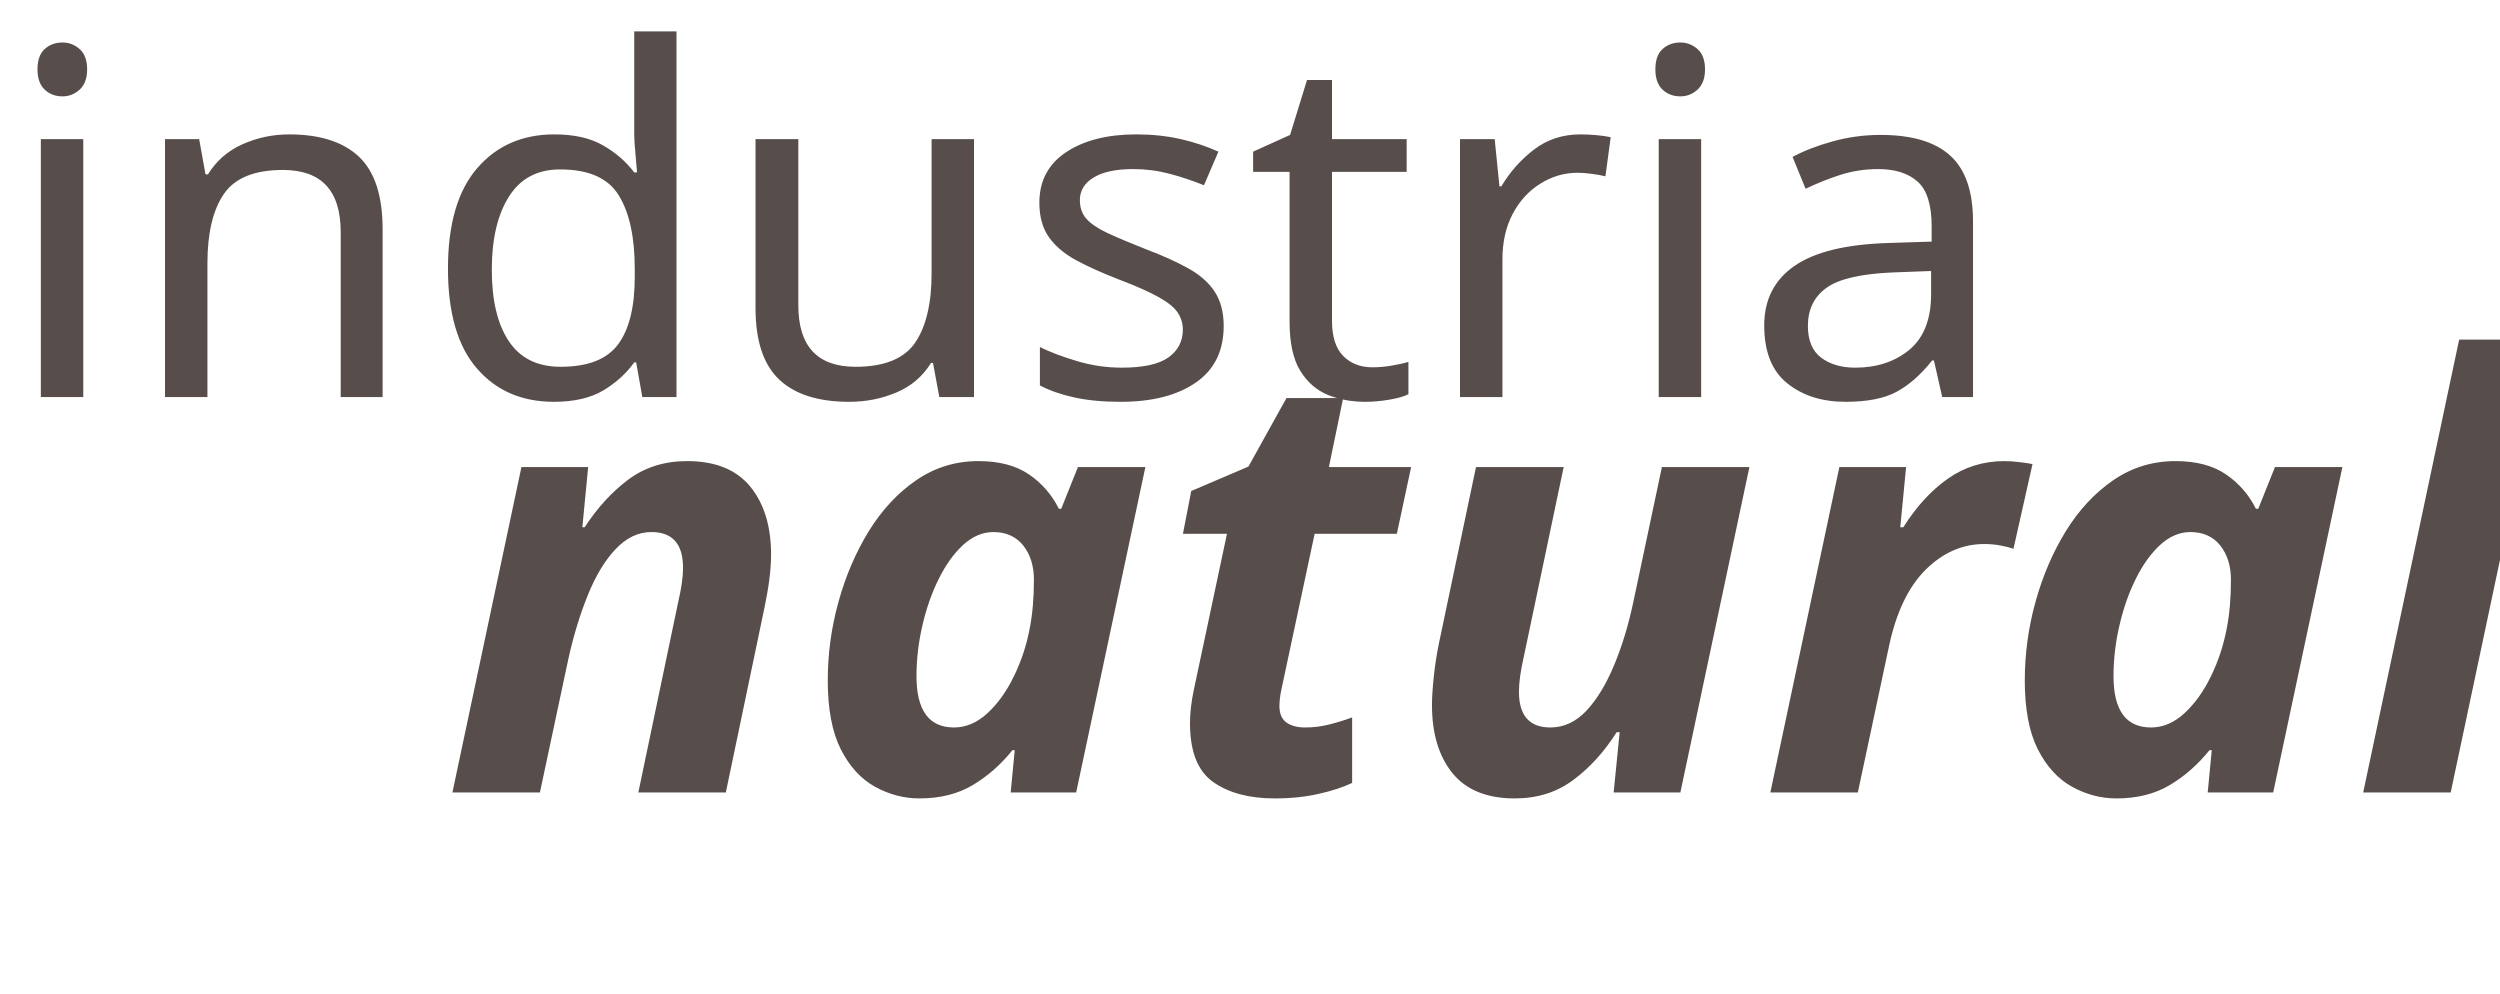
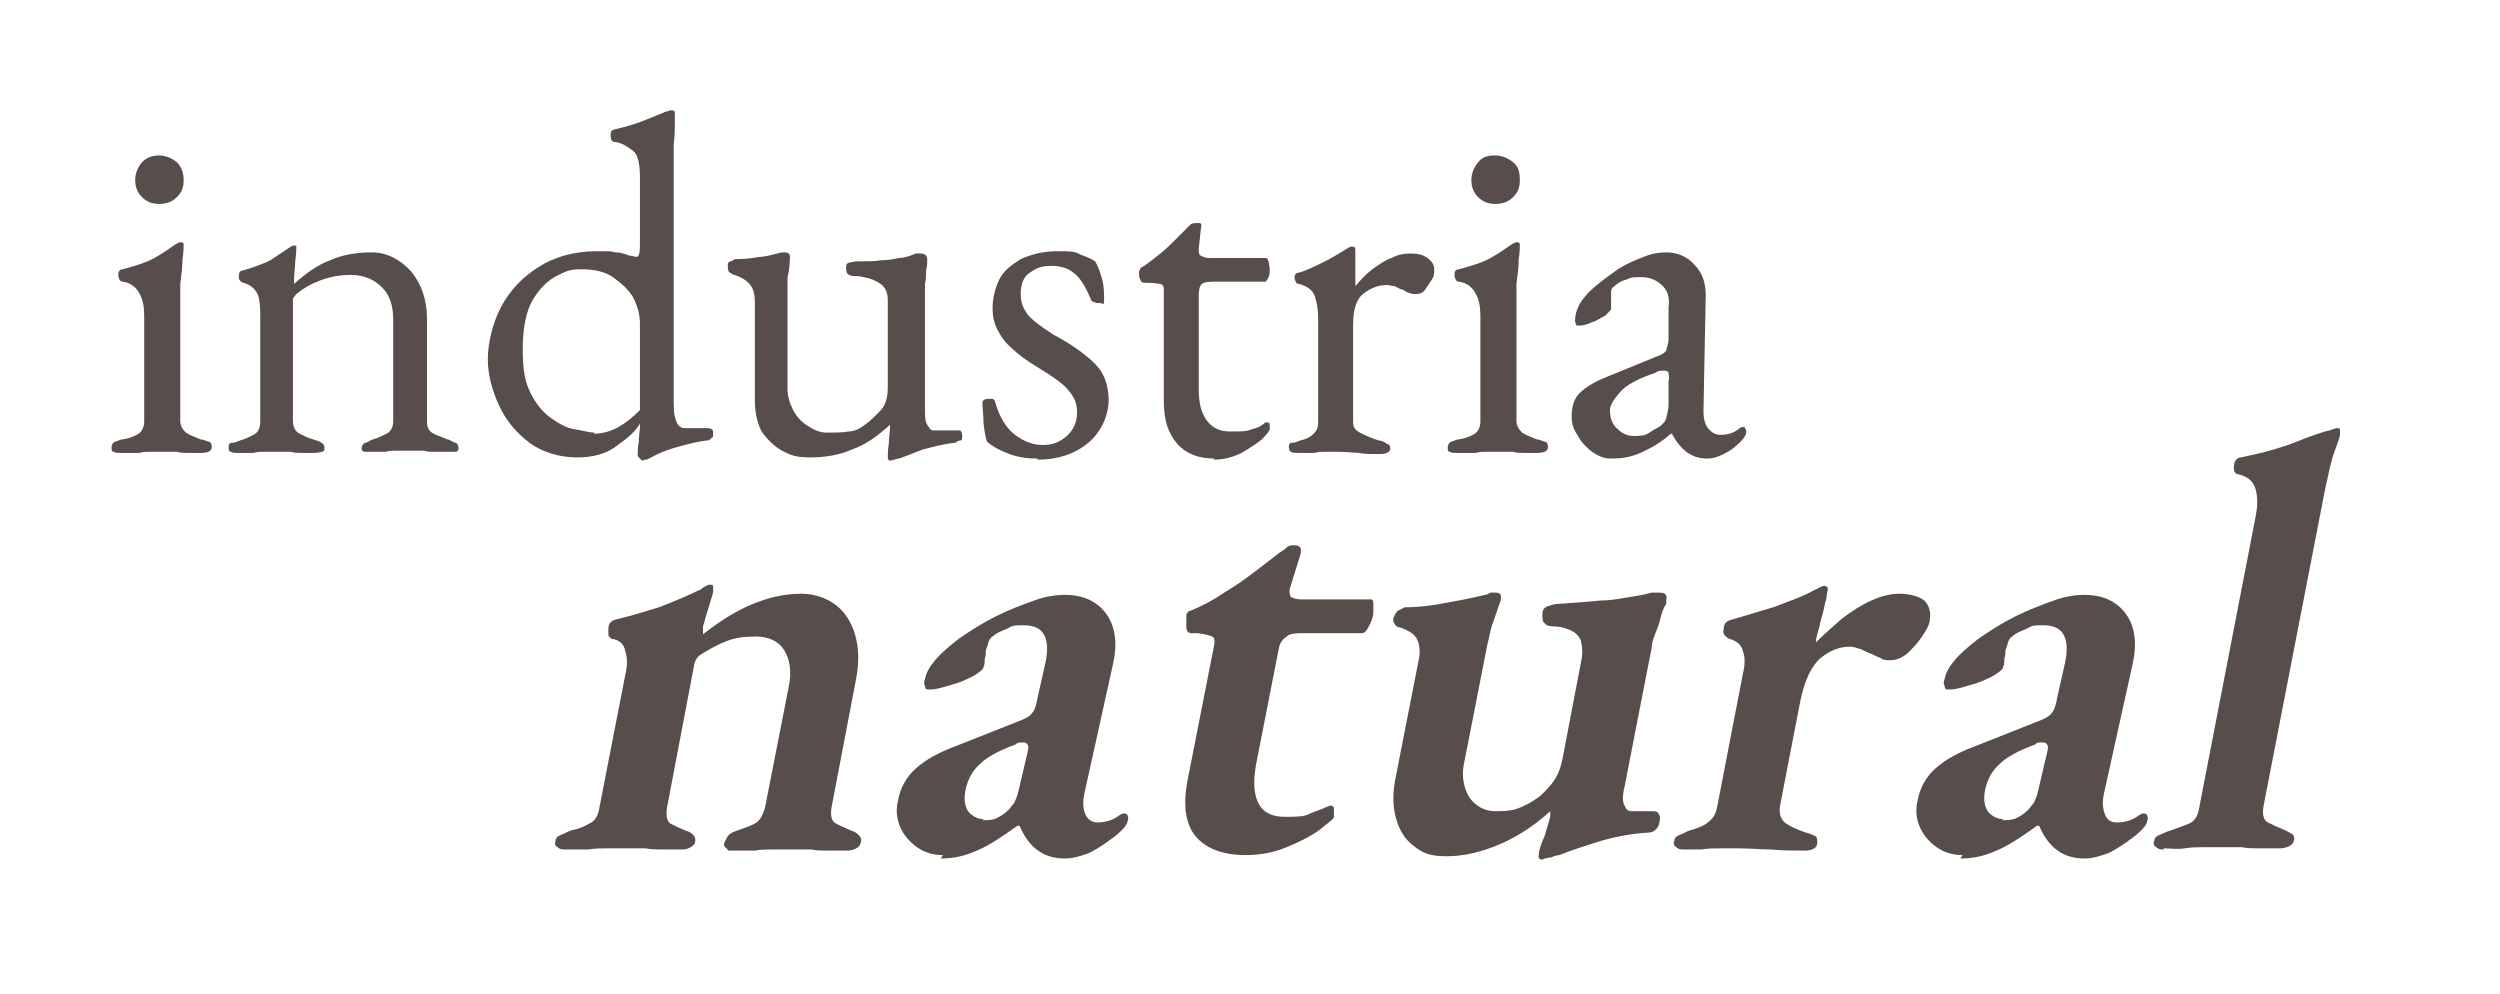
- <svg xmlns="http://www.w3.org/2000/svg" id="Capa_2" data-name="Capa 2" viewBox="0 0 221.88 88.15">
+ <svg xmlns="http://www.w3.org/2000/svg" id="Capa_2" data-name="Capa 2" version="1.1" viewBox="0 0 221.9 88.2">
  <defs>
    <style>
      .cls-1 {
-         font-family: EBGaramondItalic-BoldItalic, 'EB Garamond';
-         font-size: 52.88px;
-         font-style: italic;
-         font-variation-settings: 'wght' 700;
-         font-weight: 700;
-       }
- 
-       .cls-1, .cls-2 {
-         fill: #574d4b;
+         isolation: isolate;
      }

      .cls-2 {
-         font-family: EBGaramond-Regular, 'EB Garamond';
-         font-size: 42.71px;
-         font-variation-settings: 'wght' 400;
+         fill: #574d4b;
+         stroke-width: 0px;
      }
    </style>
  </defs>
-   <g id="Capa_1-2" data-name="Capa 1">
+   <g id="Capa_1-2" data-name="Capa 1-2">
    <g>
-       <text class="cls-2" transform="translate(0 35.24)">
-         <tspan x="0" y="0">industria</tspan>
-       </text>
-       <text class="cls-1" transform="translate(39.2 70.33)">
-         <tspan x="0" y="0">natural</tspan>
-       </text>
+       <g class="cls-1">
+         <g class="cls-1">
+           <path class="cls-2" d="M10.7,40.2c-.3,0-.5,0-.6-.1-.2,0-.2-.2-.2-.4s.1-.4.3-.5c.2,0,.4-.2.7-.2.6-.1,1.1-.3,1.4-.5.3-.2.5-.6.5-1.1v-9.3c0-.8-.1-1.5-.4-2-.3-.6-.8-1-1.5-1.1-.1,0-.2,0-.3-.2,0,0-.1-.2-.1-.4,0-.3.1-.5.4-.5,1.1-.3,2.1-.6,2.8-1,.7-.4,1.3-.8,1.7-1.1.3-.2.5-.3.6-.3s.3,0,.3.2c0,.2,0,.7-.1,1.3,0,.7-.1,1.4-.2,2.2,0,.8,0,1.5,0,2.2v9.9c0,.5.2.8.5,1.1.3.2.8.4,1.3.6.2,0,.4.1.7.2.2,0,.3.2.3.5s-.3.5-.9.5-1,0-1.3,0c-.3,0-.6,0-.9-.1-.3,0-.7,0-1.2,0s-.9,0-1.2,0c-.3,0-.6,0-.9.1-.3,0-.8,0-1.3,0ZM14.1,18.1c-.6,0-1.1-.2-1.5-.6-.4-.4-.6-.9-.6-1.5s.2-1.1.6-1.6c.4-.4.9-.6,1.5-.6s1.1.2,1.6.6c.4.4.6.9.6,1.6s-.2,1.1-.6,1.5c-.4.4-.9.6-1.6.6Z" />
+           <path class="cls-2" d="M21.1,40.2c-.3,0-.5,0-.6-.1-.2,0-.2-.2-.2-.4s0-.4.3-.4.4-.1.7-.2c.4-.1.8-.3,1.2-.5.4-.2.6-.6.6-1.2v-9.2c0-.8,0-1.4-.2-2-.2-.5-.6-.9-1.3-1.1-.1,0-.2-.1-.3-.2s-.1-.2-.1-.4c0-.3.1-.5.4-.5,1-.3,1.8-.6,2.4-.9.6-.4,1.2-.8,1.8-1.2,0,0,.2-.1.2-.1,0,0,.1,0,.2,0s.1,0,.1,0c0,0,0,.1,0,.2,0,.2,0,.6-.1,1.2,0,.6-.1,1.1-.1,1.5s0,.2,0,.3c0,.1,0,.2,0,.2,1-.9,2.1-1.7,3.2-2.1,1.1-.5,2.4-.7,3.7-.7s2.5.6,3.5,1.7c.9,1.1,1.4,2.5,1.4,4.2v9.1c0,.6.2.9.6,1.1.4.2.8.3,1.2.5.2,0,.4.2.7.3.2,0,.3.3.3.5s-.1.3-.3.3c-.2,0-.4,0-.6,0-.6,0-1,0-1.3,0-.3,0-.6,0-.9-.1-.3,0-.7,0-1.2,0s-.9,0-1.2,0c-.3,0-.6,0-1,.1-.3,0-.8,0-1.3,0s-.3,0-.5,0c-.2,0-.3-.1-.3-.3s.1-.4.3-.5c.2,0,.4-.2.7-.3.4-.1.8-.3,1.2-.5.4-.2.6-.6.6-1.1v-9c0-1.3-.3-2.2-1-2.9-.7-.7-1.6-1.1-2.8-1.1-1,0-1.9.2-2.7.5-.8.3-1.5.7-2.1,1.2-.1.1-.2.3-.3.4,0,.2,0,.4,0,.5v10.3c0,.6.2,1,.6,1.2.4.2.8.4,1.2.5.7.2,1,.4,1,.7s0,.3-.2.4c-.1,0-.4.1-.6.1-.6,0-1,0-1.3,0-.3,0-.6,0-.9-.1-.3,0-.7,0-1.2,0s-.9,0-1.2,0c-.3,0-.6,0-.9.1-.3,0-.8,0-1.3,0Z" />
+           <path class="cls-2" d="M57.1,40.9c0,0-.1,0-.3-.2-.1-.1-.2-.2-.2-.3,0-.3,0-.7.1-1.2,0-.5.1-1,.1-1.3v-.3c-.4.7-1.1,1.3-2.1,2-.9.7-2.1,1-3.5,1s-3-.4-4.2-1.3c-1.2-.9-2.1-2-2.7-3.3-.6-1.3-1-2.7-1-4.1s.4-3.2,1.2-4.7c.8-1.5,1.9-2.6,3.3-3.5,1.4-.9,3.2-1.4,5.1-1.4s1.1,0,1.7.1c.6,0,1,.2,1.3.3.3,0,.4.1.6.1.2,0,.3-.3.3-1v-6.1c0-1.2-.2-2-.6-2.3s-.9-.7-1.6-.8c-.3,0-.4-.2-.4-.6s.1-.4.3-.5c1.3-.3,2.2-.6,2.9-.9.7-.3,1.3-.5,1.7-.7.1,0,.2,0,.3-.1,0,0,.2,0,.2,0,.2,0,.3,0,.3.3,0,.2,0,.5,0,.9,0,.4,0,1-.1,1.8,0,.8,0,1.8,0,3.1v19.3c0,1,0,1.7.2,2.1.1.4.4.7.7.7s.4,0,.7,0c.4,0,.7,0,1.1,0,.5,0,.8,0,.8.4s0,.4-.2.5c-.1.2-.3.2-.4.2-.8.1-1.6.3-2.3.5-.8.2-1.7.5-2.6,1-.2.1-.4.2-.4.2,0,0-.1,0-.2,0ZM52.7,38.5c.7,0,1.5-.2,2.2-.6.7-.4,1.3-.9,1.9-1.5v-7.7c0-.8-.2-1.5-.6-2.3-.4-.7-1.1-1.3-1.8-1.8s-1.7-.7-2.8-.7-1.4.2-2.2.6c-.8.4-1.5,1.1-2.1,2.1-.6,1-.9,2.5-.9,4.4s.2,2.9.7,3.9c.5,1,1.1,1.7,1.8,2.2.7.5,1.4.9,2.1,1s1.3.3,1.8.3Z" />
+           <path class="cls-2" d="M79.1,40.9c-.2,0-.3-.1-.3-.3s0-.7.1-1.3c0-.6.1-1,.1-1.4v-.2h0c-1.1,1-2.2,1.8-3.4,2.2-1.1.5-2.4.7-3.7.7s-1.7-.2-2.5-.6c-.7-.4-1.3-1-1.8-1.7-.4-.8-.6-1.7-.6-2.8v-8.7c0-.6-.1-1.1-.4-1.5-.3-.4-.8-.7-1.4-.9-.1,0-.3-.1-.4-.2-.1,0-.2-.2-.2-.5s0-.4.2-.5c.1,0,.3-.1.4-.2,1,0,1.7-.1,2.2-.2.5,0,1.2-.2,2-.4,0,0,.1,0,.2,0h.1c.3,0,.5.2.4.6,0,.7-.1,1.2-.2,1.6,0,.4,0,1,0,1.6v8.3c0,.7.2,1.3.5,1.9.3.6.8,1.1,1.3,1.4.6.4,1.1.6,1.7.6s1.4,0,1.9-.1c.6,0,1.1-.3,1.6-.7.3-.2.7-.6,1.2-1.1.5-.5.7-1.2.7-2.1v-7.8c0-.6-.2-1-.5-1.3-.4-.3-.8-.5-1.2-.6-.5-.1-.8-.2-1.1-.2s-.5,0-.6-.1c-.2,0-.3-.3-.3-.6s0-.4.3-.5c.2,0,.4-.1.6-.1.9,0,1.6,0,2.2-.1.6,0,1.1-.1,1.6-.2.5,0,1-.2,1.5-.4,0,0,.1,0,.2,0s.2,0,.2,0c.4,0,.6.2.6.5s0,0,0,.1c0,0,0,.1,0,.2,0,0,0,.3-.1.7,0,.4,0,.8-.1,1.2,0,.4,0,.8,0,1v9.9c0,.8,0,1.3.2,1.6.2.3.3.5.5.5s.6,0,1,0c.4,0,.8,0,1,0s.3,0,.4,0c.1,0,.2.2.2.5s0,.4-.2.4c-.1,0-.3.1-.4.2-1.1.1-2.1.4-2.9.6-.8.3-1.5.6-2.1.8,0,0-.2,0-.4.1-.2,0-.3.1-.5.1Z" />
+           <path class="cls-2" d="M92.1,40.7c-.9,0-1.7-.1-2.5-.4-.8-.3-1.4-.6-2-1.1-.1-.3-.2-.8-.3-1.6,0-.7-.1-1.4-.1-1.8,0-.3.2-.4.6-.4s.2,0,.3,0c0,0,.2.1.2.2.4,1.4,1,2.4,1.8,3s1.6.9,2.5.9,1.5-.3,2.1-.8c.6-.6.9-1.2.9-2.1s-.3-1.4-.8-2c-.5-.6-1.4-1.2-2.7-2-1-.6-1.8-1.2-2.3-1.7-.6-.5-1-1.1-1.3-1.7-.3-.6-.4-1.2-.4-1.9s.2-1.7.6-2.5,1.1-1.3,1.9-1.8c.9-.4,1.9-.7,3.2-.7s1.6,0,2.1.3c.6.2,1,.4,1.3.6.2.3.4.8.6,1.5.2.7.2,1.3.2,1.9s-.1.3-.4.3-.3,0-.5-.1c-.2,0-.3-.2-.3-.3-.4-.9-.8-1.7-1.4-2.2s-1.2-.7-2.1-.7-1.3.2-1.9.6c-.6.4-.8,1.1-.8,1.9s.2,1.2.6,1.8c.4.5,1.2,1.1,2.3,1.8,1.7.9,2.9,1.8,3.7,2.6s1.2,1.9,1.2,3.2-.6,2.8-1.8,3.8c-1.2,1-2.7,1.5-4.5,1.5Z" />
+           <path class="cls-2" d="M107.8,40.7c-1.4,0-2.5-.4-3.3-1.3-.8-.9-1.2-2.1-1.2-3.8v-9.9c0-.2,0-.4-.3-.5-.2,0-.5-.1-1.1-.1h-.3c-.1,0-.3,0-.4-.3-.1-.2-.1-.4-.1-.6s0-.1.1-.3c0-.1.1-.2.2-.2.6-.4,1.1-.8,1.6-1.2.5-.4.9-.8,1.3-1.2.4-.4.7-.7,1-1,.1-.1.3-.3.4-.4,0,0,.2-.1.4-.1s.3,0,.4,0c.1,0,.2.2.1.4l-.2,1.9c0,.3,0,.5.2.6.2.1.4.2.8.2h4.9c.1,0,.2,0,.3.3,0,.2.1.4.1.7s0,.5-.1.7-.2.4-.3.4h-4.2c-.7,0-1.2,0-1.4.2-.2.1-.3.5-.3,1v8.4c0,1.1.2,2,.7,2.7.5.7,1.2,1,2.1,1s1.5,0,1.9-.2c.5-.1.9-.3,1.2-.6,0,0,.1,0,.2,0,.1,0,.2,0,.2.2s0,.3,0,.4-.2.4-.7.9c-.5.4-1.1.8-1.8,1.2-.8.4-1.6.6-2.5.6Z" />
+           <path class="cls-2" d="M115.2,40.2c-.3,0-.5,0-.6-.1-.1,0-.2-.2-.2-.4s0-.4.3-.4.4-.1.7-.2c.5-.1.9-.3,1.2-.6s.4-.6.4-1v-9.2c0-.8-.1-1.4-.3-2-.2-.6-.7-.9-1.4-1.1-.1,0-.2,0-.3-.2,0-.1-.1-.2-.1-.3,0-.3.1-.5.4-.5.7-.2,1.5-.6,2.3-1,.8-.4,1.4-.8,1.9-1.1.2-.1.3-.2.4-.2,0,0,.2,0,.2,0,.1,0,.2,0,.2.3s0,.3,0,.6c0,.3,0,.7,0,1.2s0,.9,0,1.4c0,0,0,0,0,0,.5-.6,1-1.1,1.5-1.5.6-.4,1.1-.8,1.7-1,.6-.3,1.1-.4,1.7-.4s1.1.1,1.5.4c.4.3.6.6.6,1s0,.6-.2.9c-.2.3-.4.6-.6.9s-.5.4-.8.4-.4,0-.6-.1c-.2,0-.4-.2-.6-.3-.2,0-.5-.2-.7-.3-.2,0-.5-.1-.7-.1-.7,0-1.3.2-2,.7s-1,1.4-1,2.9v8.6c0,.4.2.7.6.9.4.2,1,.5,1.7.7.3,0,.6.2.7.3.2,0,.3.2.3.4,0,.3-.3.5-.9.5-.9,0-1.5,0-1.9-.1-.4,0-1-.1-1.8-.1s-.9,0-1.2,0c-.3,0-.6,0-.9.1-.3,0-.8,0-1.3,0Z" />
+           <path class="cls-2" d="M129.3,40.2c-.3,0-.5,0-.6-.1-.2,0-.2-.2-.2-.4s.1-.4.3-.5c.2,0,.4-.2.7-.2.6-.1,1.1-.3,1.4-.5.3-.2.5-.6.5-1.1v-9.3c0-.8-.1-1.5-.4-2-.3-.6-.8-1-1.5-1.1-.1,0-.2,0-.3-.2,0,0-.1-.2-.1-.4,0-.3.1-.5.4-.5,1.1-.3,2.1-.6,2.8-1,.7-.4,1.3-.8,1.7-1.1.3-.2.5-.3.6-.3s.3,0,.3.2c0,.2,0,.7-.1,1.3,0,.7-.1,1.4-.2,2.2,0,.8,0,1.5,0,2.2v9.9c0,.5.2.8.5,1.1.3.2.8.4,1.3.6.2,0,.4.1.7.2.2,0,.3.2.3.5s-.3.5-.9.5-1,0-1.3,0c-.3,0-.6,0-.9-.1-.3,0-.7,0-1.2,0s-.9,0-1.2,0c-.3,0-.6,0-.9.1-.3,0-.8,0-1.3,0ZM132.7,18.1c-.6,0-1.1-.2-1.5-.6s-.6-.9-.6-1.5.2-1.1.6-1.6.9-.6,1.5-.6,1.1.2,1.6.6.6.9.6,1.6-.2,1.1-.6,1.5-.9.6-1.6.6Z" />
+           <path class="cls-2" d="M142.9,40.7c-.5,0-1-.2-1.6-.6-.5-.4-1-.9-1.3-1.5-.4-.6-.5-1.1-.5-1.6,0-.9.2-1.6.7-2.1.5-.5,1.3-1,2.3-1.4l4.4-1.8c.6-.2.9-.4,1-.6,0-.2.2-.5.2-1.1v-2.7c.1-.7,0-1.4-.5-1.9s-1.1-.8-1.9-.8-.9,0-1.3.2c-.4.1-.8.3-1.1.6-.2.1-.3.3-.3.5,0,.2,0,.5,0,.7s0,.2,0,.4c0,.1,0,.3,0,.4s-.2.3-.5.6c-.4.2-.8.5-1.2.6-.4.2-.8.3-1.1.3s-.3,0-.3-.1c0,0-.1-.2-.1-.3,0-.5.1-.9.4-1.5.3-.5.7-1,1.3-1.5.7-.6,1.4-1.1,2.1-1.6.8-.5,1.5-.8,2.3-1.1.7-.3,1.4-.4,2-.4,1,0,1.9.4,2.5,1.1.7.7,1,1.6,1,2.7l-.2,10.3c0,.6.1,1.1.4,1.5s.7.6,1.1.6c.7,0,1.2-.2,1.6-.5.1-.1.3-.2.3-.2.1,0,.3,0,.3.1,0,0,.1.2.1.3,0,.3-.2.6-.5.9-.5.5-.9.8-1.5,1.1s-1,.4-1.5.4c-1.3,0-2.3-.7-3.1-2.2h-.1c-.9.8-1.8,1.3-2.7,1.7-.9.4-1.7.5-2.6.5ZM144.9,38.7c.6,0,1.1,0,1.5-.3s.8-.4,1.1-.7.3-.3.4-.6c0-.2.2-.6.2-1.2v-2.1c.1-.3,0-.5,0-.7,0-.1-.2-.2-.3-.2s-.2,0-.3,0c-.1,0-.3,0-.6.2-1.5.5-2.6,1.1-3.1,1.7s-.9,1.1-.9,1.6c0,.7.2,1.3.7,1.7.4.4.9.6,1.4.6Z" />
+         </g>
+       </g>
+       <g class="cls-1">
+         <g class="cls-1">
+           <path class="cls-2" d="M50.2,75.4c-.3,0-.5,0-.7-.2-.2-.1-.3-.3-.2-.5,0-.3.2-.5.5-.6.3-.1.6-.3.9-.4.6-.1,1.1-.3,1.6-.6.5-.2.8-.7.9-1.4l2.3-11.8c.2-.8.2-1.5,0-2.1-.1-.6-.5-1-1.2-1.1-.1,0-.2-.2-.3-.3,0-.1,0-.3,0-.6,0-.5.3-.7.6-.8,1.3-.3,2.6-.7,3.9-1.1,1.3-.5,2.5-1,3.5-1.5.2,0,.3-.2.5-.3.2-.1.3-.2.5-.2s.3,0,.3.2,0,.3,0,.4c0,.2-.2.7-.4,1.4-.2.7-.4,1.3-.5,1.7,0,.1,0,.3,0,.4,0,.2,0,.3,0,.3,1.4-1.1,2.8-2,4.2-2.6,1.4-.6,2.9-1,4.5-1s3.2.7,4.1,2.1c.9,1.4,1.2,3.2.8,5.4l-2.2,11.5c-.1.7,0,1.2.4,1.4.4.2.8.4,1.3.6.3.1.5.2.7.4.2.2.3.4.2.7s-.2.4-.4.5c-.2.1-.5.2-.7.2-.7,0-1.3,0-1.8,0-.5,0-1,0-1.5-.1-.5,0-1.1,0-1.7,0s-1.2,0-1.7,0c-.5,0-1.1,0-1.6.1-.6,0-1.2,0-1.9,0s-.4,0-.6-.2c-.2-.1-.3-.3-.2-.5s.2-.5.4-.7c.2-.2.5-.3.8-.4.6-.2,1.1-.4,1.5-.6.4-.2.7-.7.9-1.4l2.1-10.7c.3-1.4.1-2.5-.4-3.3-.5-.8-1.4-1.2-2.5-1.2s-1.8.1-2.6.4-1.5.7-2.3,1.2c-.2.1-.3.3-.4.4-.1.2-.2.4-.2.6l-2.4,12.6c-.1.7,0,1.2.3,1.4.4.2.8.4,1.3.6.7.2,1,.6.9,1,0,.2-.2.4-.4.5-.2.1-.4.2-.7.2-.7,0-1.3,0-1.8,0-.5,0-1,0-1.5-.1-.5,0-1,0-1.7,0s-1.2,0-1.7,0c-.5,0-1.1,0-1.7.1-.6,0-1.2,0-1.9,0Z" />
+           <path class="cls-2" d="M83.7,75.9c-.8,0-1.6-.2-2.3-.7-.7-.5-1.2-1.1-1.5-1.8-.3-.7-.4-1.5-.2-2.3.2-1.2.8-2.2,1.6-2.9.9-.8,2-1.4,3.6-2l5.3-2.1c.8-.3,1.2-.5,1.4-.8.2-.2.4-.7.5-1.4l.7-3.1c.2-1,.2-1.8-.1-2.4-.3-.6-.9-.9-1.8-.9s-1,0-1.5.3c-.5.2-1,.4-1.3.7-.2.1-.3.3-.4.6,0,.2-.2.5-.2.7,0,.2,0,.4-.1.7,0,.3,0,.5-.1.7,0,.2-.4.5-.9.8-.6.3-1.2.6-2,.8-.7.2-1.3.4-1.8.4s-.4,0-.5-.3c-.1-.2-.1-.4,0-.6.1-.6.4-1.1.9-1.7.5-.6,1.2-1.2,2.1-1.9,1-.7,2.1-1.4,3.3-2,1.2-.6,2.3-1,3.4-1.4,1.1-.4,2-.5,2.7-.5,1.7,0,2.9.6,3.7,1.7.8,1.1,1,2.6.6,4.4l-2.5,11.3c-.2.8-.2,1.4,0,2,.2.5.6.8,1.1.8.7,0,1.4-.2,1.9-.6.2-.1.3-.2.4-.2.2,0,.3,0,.4.2,0,.1.1.3,0,.4,0,.4-.5.9-1.1,1.4-.8.6-1.5,1.1-2.3,1.5-.8.3-1.5.5-2.2.5-1.9,0-3.2-1-4-2.9h-.2c-1.4,1-2.6,1.8-3.6,2.2-1.1.5-2.1.7-3.2.7ZM87.2,72.8c.5,0,.9,0,1.3-.2s.7-.4,1-.7c.2-.2.3-.4.5-.6.1-.2.3-.6.4-1.1l.8-3.4c.1-.4.1-.6,0-.7,0-.1-.2-.2-.3-.2s-.2,0-.3,0c-.1,0-.3,0-.5.2-1.4.5-2.5,1.1-3.1,1.7-.7.6-1.1,1.4-1.3,2.3-.2,1,0,1.6.3,2,.4.4.8.6,1.3.6Z" />
+           <path class="cls-2" d="M110.6,75.9c-2.1,0-3.6-.6-4.5-1.7-.9-1.1-1.1-2.8-.7-4.9l2.4-12.2c0-.3,0-.5-.2-.6-.2-.1-.6-.2-1.3-.3h-.6c-.2,0-.4-.2-.4-.5,0-.3,0-.7,0-1s0-.2.1-.3c0-.1.2-.2.3-.2.9-.4,1.8-.8,2.8-1.5,1-.6,1.9-1.2,2.8-1.9.9-.7,1.6-1.2,2.2-1.7.3-.2.5-.3.7-.5s.4-.2.6-.2.5,0,.6.2c.1.1.1.4,0,.7l-.9,2.9c-.1.4,0,.7.1.8.2.1.5.2.9.2h6.2c.1,0,.2.1.2.4,0,.2,0,.5,0,.7,0,.5-.2.9-.4,1.3-.2.4-.4.6-.6.6h-5c-.8,0-1.4,0-1.7.3-.3.2-.6.5-.7,1.1l-2,10.2c-.3,1.6-.2,2.7.2,3.5.4.8,1.2,1.2,2.3,1.2s1.8,0,2.3-.3c.5-.2,1.1-.4,1.5-.6.1,0,.2-.1.3-.1.2,0,.3.1.3.3,0,.2,0,.4,0,.7,0,.2-.5.5-1.2,1.1-.8.6-1.8,1.1-3,1.6-1.2.5-2.4.7-3.7.7Z" />
+           <path class="cls-2" d="M136.9,76.3c-.3,0-.4-.2-.3-.5,0-.4.2-.9.5-1.6.2-.7.4-1.3.5-1.7,0-.1,0-.2,0-.3s0-.2,0-.2c-1.3,1.2-2.8,2.2-4.4,2.9-1.6.7-3.2,1.1-4.8,1.1s-2.1-.3-2.9-.9c-.8-.6-1.3-1.4-1.6-2.5-.3-1.1-.3-2.3,0-3.7l2-10.2c.2-.8.1-1.5-.1-1.9-.2-.5-.7-.8-1.5-1.1-.2,0-.4-.1-.5-.3-.1-.1-.2-.4-.1-.6s.2-.5.4-.6c.2-.1.4-.2.6-.3,1.4,0,2.7-.2,3.7-.4,1.1-.2,2.2-.4,3.4-.7.2,0,.3-.1.5-.2.1,0,.3,0,.4,0,.5,0,.6.2.5.7-.3.8-.5,1.5-.7,2-.2.5-.3,1.2-.5,2l-2,10.2c-.2.8-.2,1.6,0,2.3.2.7.5,1.2,1,1.6.5.4,1.1.6,1.7.6.7,0,1.3,0,1.9-.2s1.2-.5,1.9-1c.3-.2.7-.6,1.2-1.2s.8-1.3,1-2.3l1.7-8.9c.1-.7,0-1.2-.1-1.6-.2-.4-.5-.7-1-.9s-.9-.3-1.4-.3c-.4,0-.7-.1-.8-.3-.2-.1-.2-.4-.2-.8,0-.4.2-.6.5-.7.3-.1.6-.2.9-.2,1.6-.1,2.8-.2,3.8-.3,1,0,1.8-.2,2.5-.3.7-.1,1.3-.2,2-.4.1,0,.2,0,.4,0,.1,0,.2,0,.3,0,.5,0,.7.2.6.6,0,.1,0,.2,0,.3,0,.1-.1.3-.2.4,0,.1-.2.4-.3.9-.1.5-.3,1-.5,1.5-.2.5-.3.9-.3,1.2l-2.4,12.3c-.2.8-.2,1.4,0,1.7.1.3.3.5.6.5s.5,0,.9,0,.7,0,.9,0c.3,0,.5,0,.6.2.1.1.2.4.1.7,0,.3-.2.6-.3.7-.2.2-.4.3-.7.3-1.6.1-3.1.4-4.4.8-1.3.4-2.5.8-3.5,1.2-.2,0-.5.1-.7.2-.2,0-.5.1-.6.1Z" />
+           <path class="cls-2" d="M149.5,75.4c-.3,0-.5,0-.7-.2-.2-.1-.3-.3-.2-.5,0-.3.2-.5.5-.6.3-.1.6-.3.9-.4.8-.2,1.4-.5,1.7-.8.4-.3.6-.7.7-1.2l2.3-11.9c.2-.8.2-1.5,0-2-.1-.5-.5-.9-1.2-1.1-.1,0-.3-.2-.4-.3-.1-.1-.2-.3-.1-.6,0-.5.3-.7.7-.8,1.1-.3,2.3-.7,3.7-1.1,1.3-.5,2.5-.9,3.4-1.4.2-.1.4-.2.6-.3s.4-.2.5-.2c.3,0,.4.2.3.5s0,.5-.2,1c-.1.5-.2,1-.4,1.6-.1.6-.3,1.1-.4,1.6,0,.2,0,.3,0,.3.7-.7,1.5-1.4,2.3-2.1.8-.6,1.7-1.2,2.6-1.6.9-.4,1.7-.6,2.5-.6s1.7.2,2.2.6c.4.4.6,1,.5,1.6,0,.5-.3,1-.7,1.6-.4.6-.8,1-1.3,1.5-.5.4-1,.6-1.5.6s-.6,0-.9-.2c-.3-.1-.6-.3-.9-.4-.3-.1-.6-.3-.9-.4-.3-.1-.6-.2-.9-.2-.9,0-1.7.3-2.6,1-.8.7-1.4,1.9-1.8,3.8l-1.8,9.3c-.1.6,0,1.1.4,1.5.4.3,1,.6,1.9.9.4.1.6.2.8.3.2.1.2.3.2.6,0,.5-.5.7-1.1.7-1.1,0-2,0-3-.1-.9,0-1.8-.1-2.8-.1s-1.2,0-1.7,0c-.6,0-1.1,0-1.7.1-.6,0-1.2,0-1.9,0Z" />
+           <path class="cls-2" d="M174.2,75.9c-.8,0-1.6-.2-2.3-.7-.7-.5-1.2-1.1-1.5-1.8-.3-.7-.4-1.5-.2-2.3.2-1.2.8-2.2,1.6-2.9.9-.8,2-1.4,3.6-2l5.3-2.1c.8-.3,1.2-.5,1.4-.8.2-.2.4-.7.5-1.4l.7-3.1c.2-1,.2-1.8-.1-2.4-.3-.6-.9-.9-1.8-.9s-1,0-1.5.3c-.5.2-1,.4-1.3.7-.2.1-.3.3-.4.6,0,.2-.2.5-.2.7,0,.2,0,.4-.1.7,0,.3,0,.5-.1.7,0,.2-.4.5-.9.8-.6.3-1.2.6-2,.8-.7.2-1.3.4-1.8.4s-.4,0-.5-.3c-.1-.2-.1-.4,0-.6.1-.6.4-1.1.9-1.7s1.2-1.2,2.1-1.9c1-.7,2.1-1.4,3.3-2,1.2-.6,2.3-1,3.4-1.4,1.1-.4,2-.5,2.7-.5,1.7,0,2.9.6,3.7,1.7.8,1.1,1,2.6.6,4.4l-2.5,11.3c-.2.8-.2,1.4,0,2s.6.8,1.1.8c.7,0,1.4-.2,1.9-.6.2-.1.3-.2.4-.2.2,0,.3,0,.4.2,0,.1.1.3,0,.4,0,.4-.5.9-1.1,1.4-.8.6-1.5,1.1-2.3,1.5-.8.3-1.5.5-2.2.5-1.9,0-3.2-1-4-2.9h-.2c-1.4,1-2.6,1.8-3.6,2.2-1.1.5-2.1.7-3.2.7ZM177.7,72.8c.5,0,.9,0,1.3-.2.4-.2.7-.4,1-.7.2-.2.3-.4.5-.6.1-.2.3-.6.4-1.1l.8-3.4c.1-.4.1-.6,0-.7,0-.1-.2-.2-.3-.2s-.2,0-.3,0c-.1,0-.3,0-.5.2-1.4.5-2.5,1.1-3.1,1.7-.7.6-1.1,1.4-1.3,2.3-.2,1,0,1.6.3,2,.4.4.8.6,1.3.6Z" />
+           <path class="cls-2" d="M192.1,75.4c-.3,0-.5,0-.7-.2-.2-.1-.3-.3-.2-.5,0-.3.2-.5.5-.6.3-.1.6-.3,1-.4.6-.2,1.1-.4,1.6-.6.5-.2.8-.7.9-1.4l5-25.8c.2-1,.2-1.8,0-2.5-.2-.7-.7-1.1-1.5-1.3-.3,0-.5-.3-.4-.8,0-.4.3-.7.6-.7.9-.2,1.9-.4,2.9-.7,1-.3,1.9-.6,2.8-1,.9-.3,1.6-.6,2.2-.7.3-.1.5-.2.6-.2.2,0,.3,0,.3.2,0,.1,0,.2,0,.3,0,.3-.2.8-.5,1.6-.3.8-.5,1.9-.8,3.2l-5.5,28.3c-.1.7,0,1.2.4,1.4.4.2.8.4,1.3.6.3.1.6.3.8.4.2.1.3.4.2.6,0,.2-.2.4-.4.5-.2.1-.5.2-.8.2-.7,0-1.3,0-1.8,0-.6,0-1.1,0-1.6-.1-.5,0-1.1,0-1.8,0s-1.2,0-1.7,0c-.5,0-1,0-1.6.1s-1.2,0-1.9,0Z" />
+         </g>
+       </g>
    </g>
  </g>
</svg>
